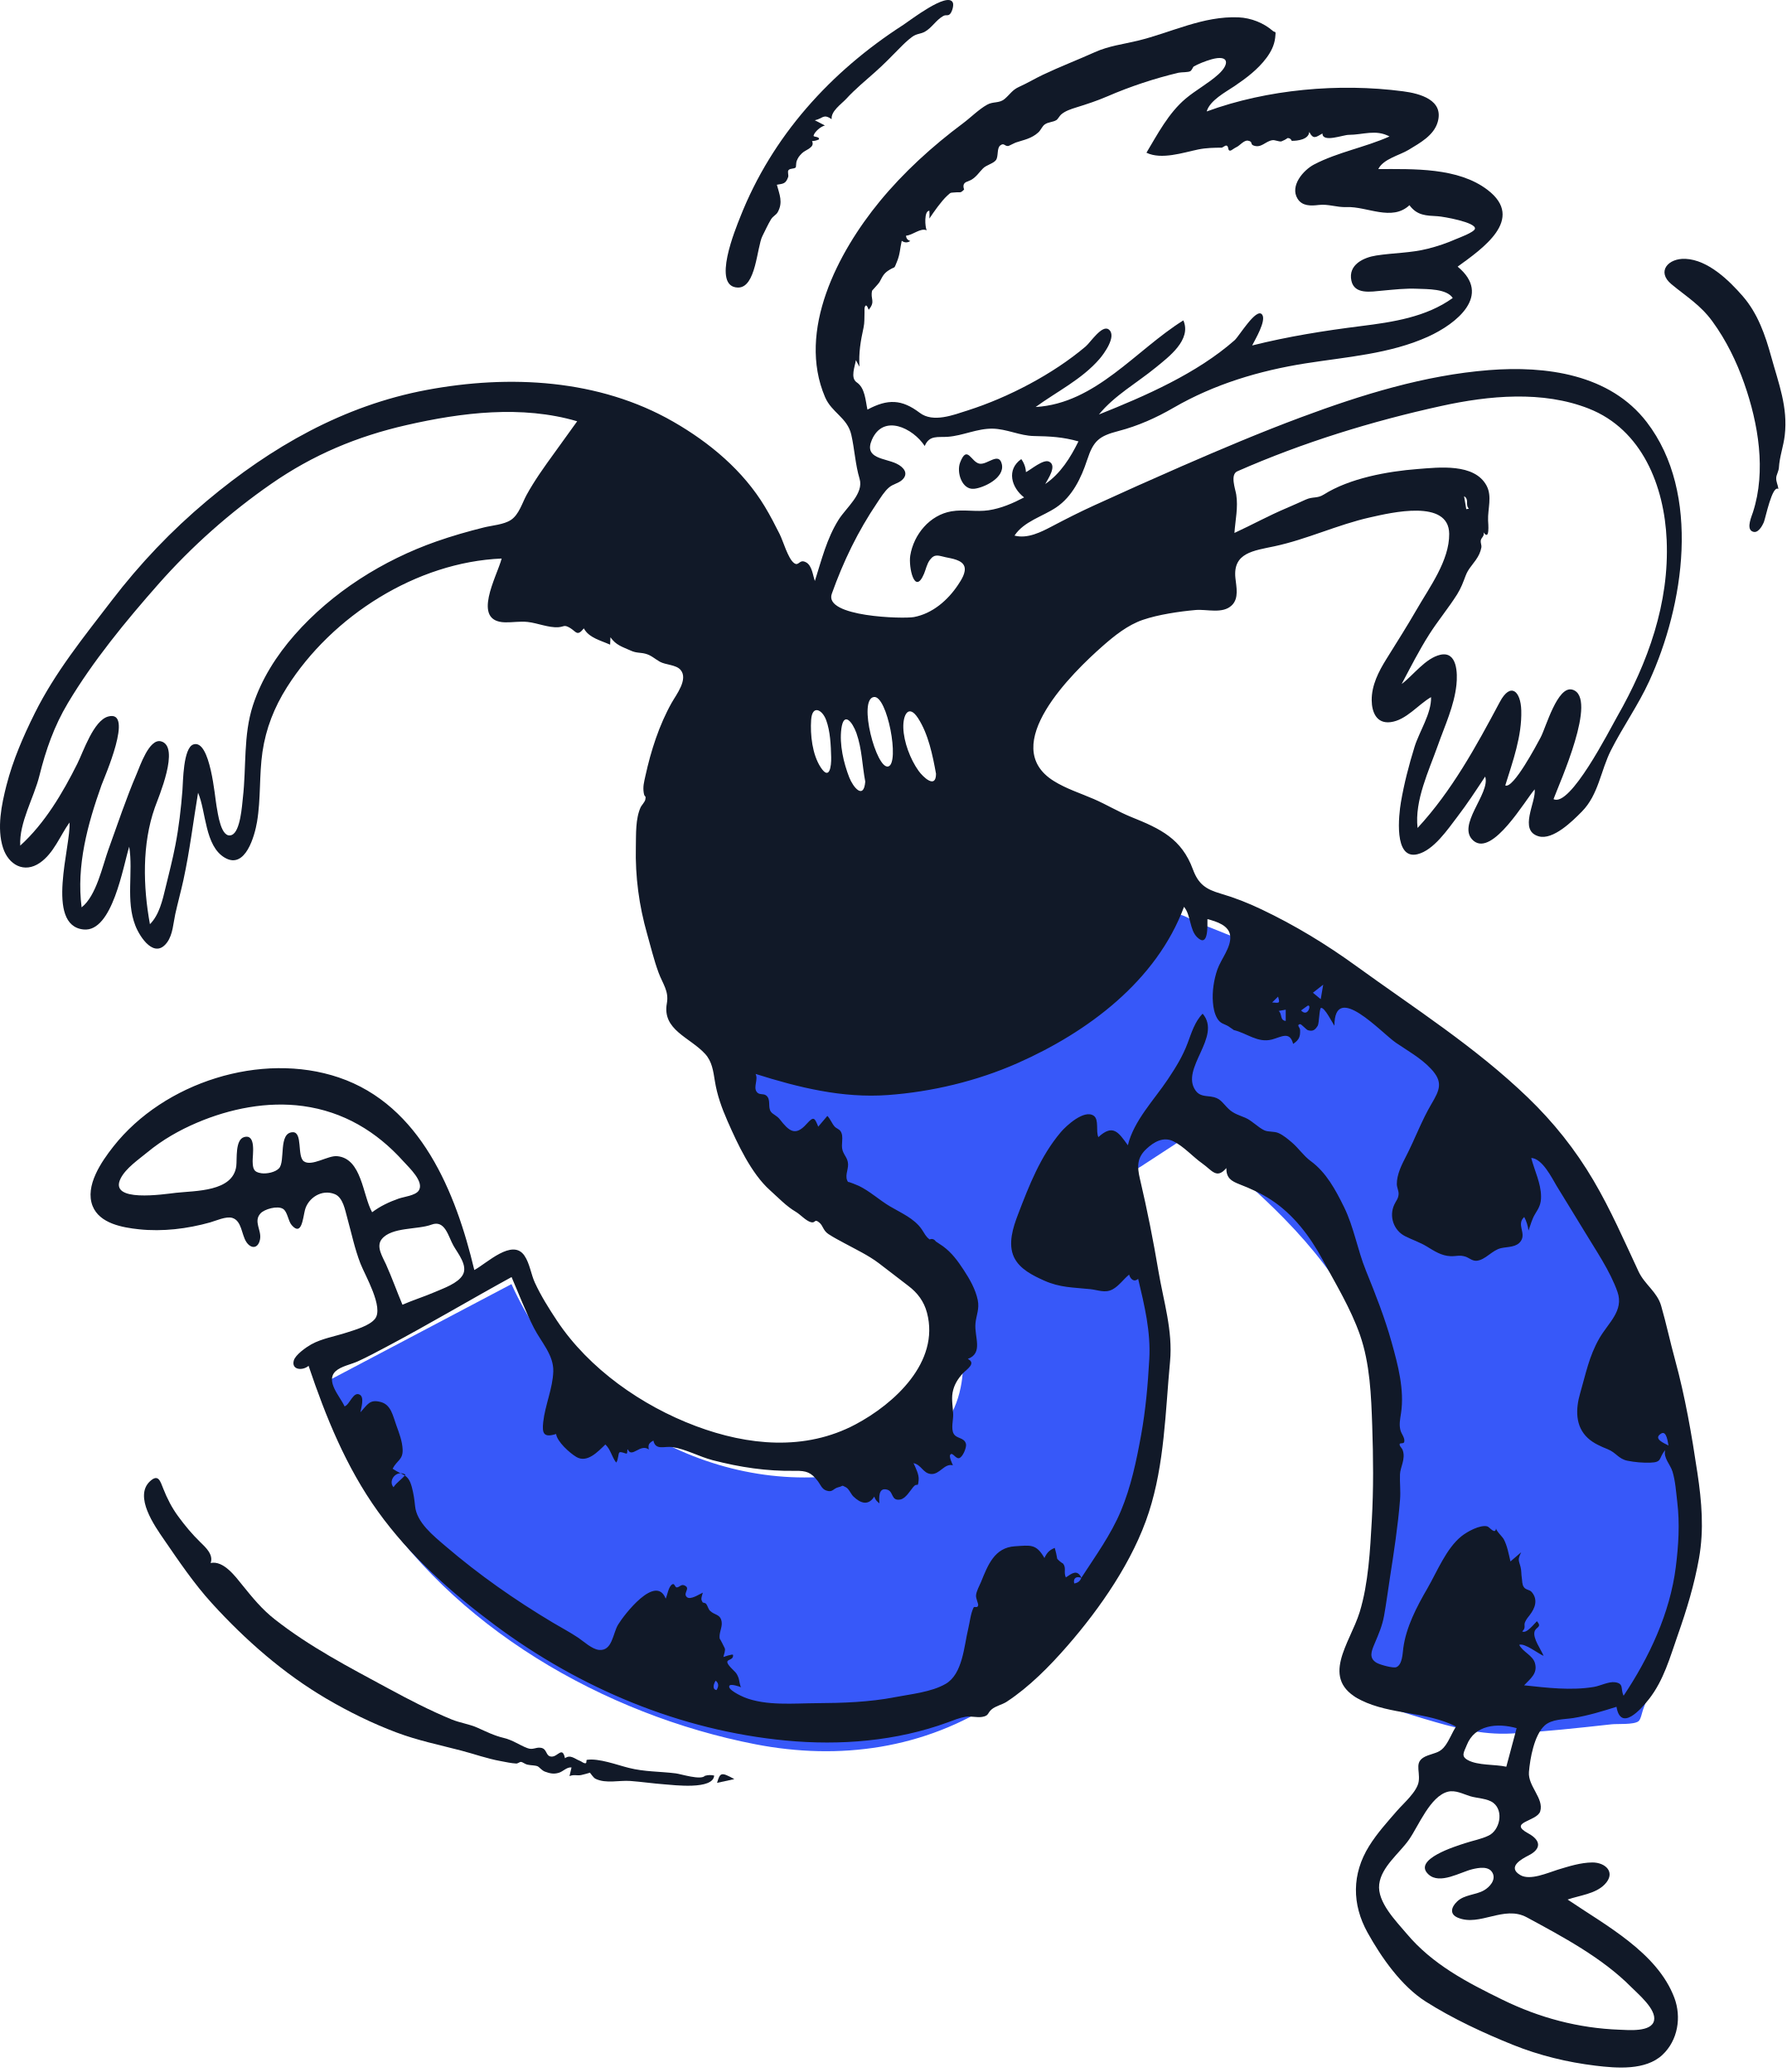
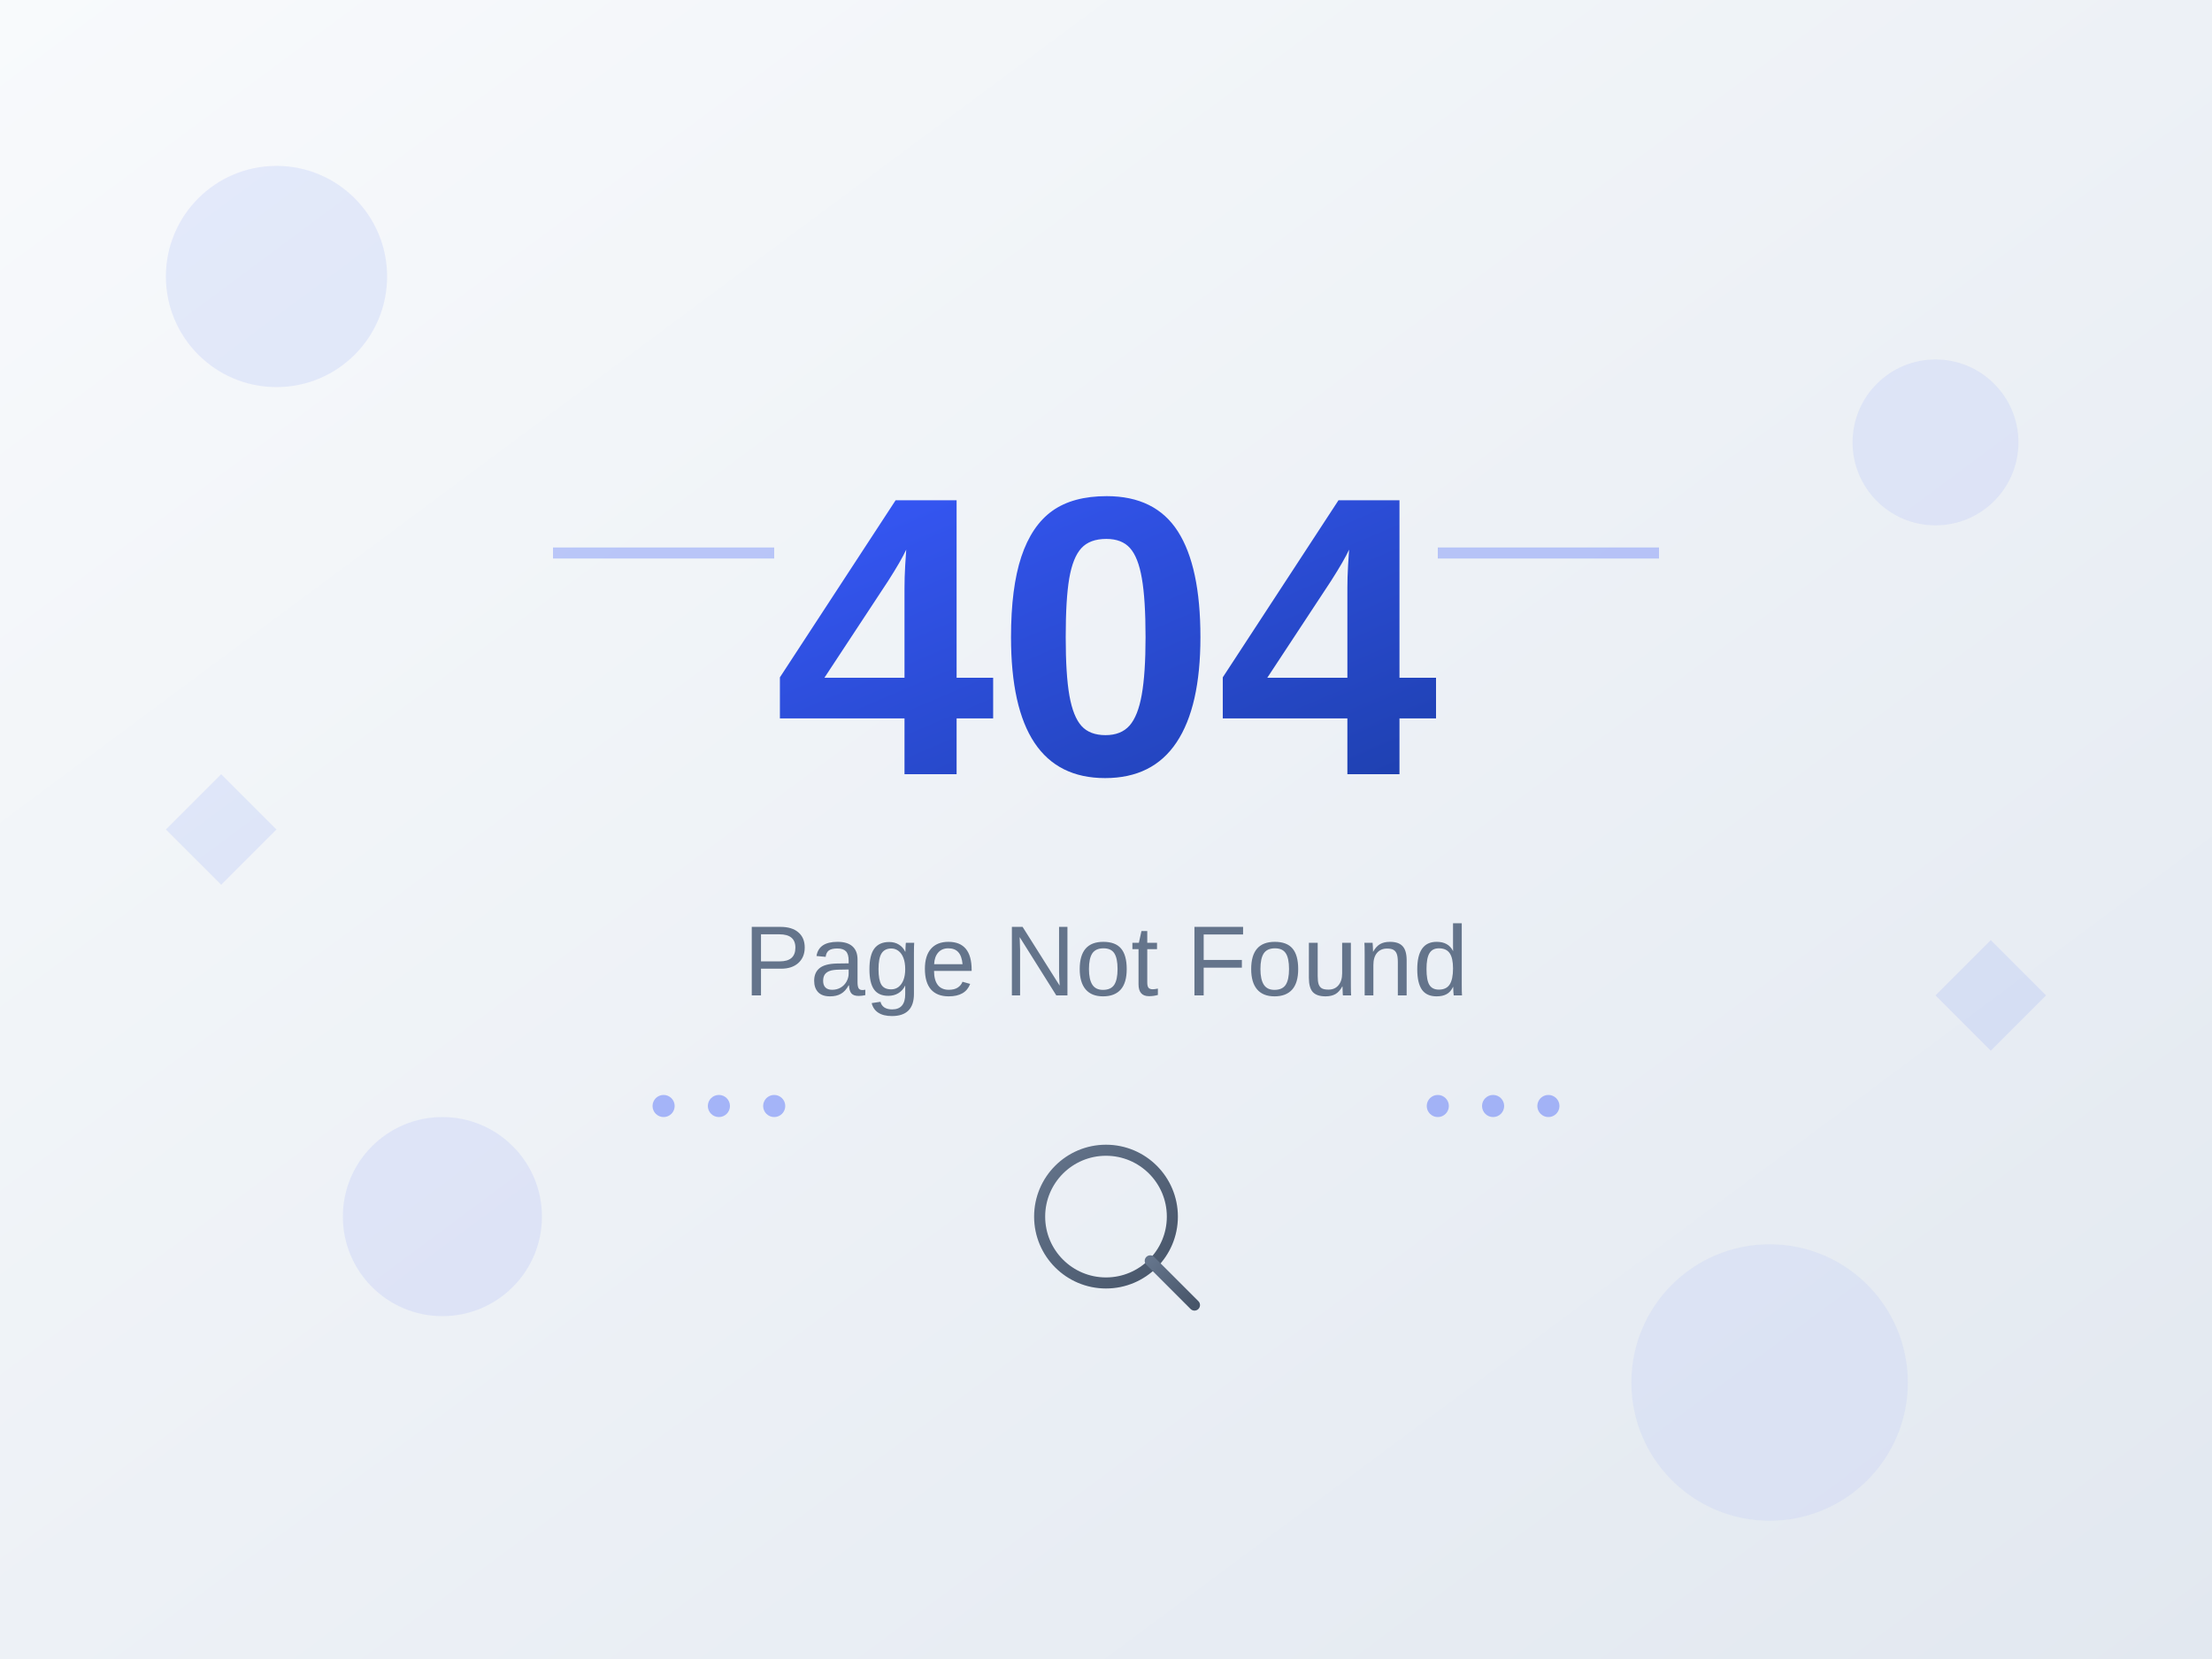
- <svg xmlns="http://www.w3.org/2000/svg" width="357" height="414" viewBox="0 0 357 414" fill="none">
-   <path fillRule="evenodd" clipRule="evenodd" d="M64.439 276.48C77.024 269.844 89.608 263.208 102.193 256.572C114.126 283.14 144.086 300.187 172.882 293.901C179.901 292.369 186.859 288.905 190.228 282.219C192.763 277.191 192.859 271.287 191.711 265.869C190.744 261.304 188.944 256.486 185.999 252.812C182.298 248.195 176.61 244.65 172.006 241.028C164.873 235.414 157.675 229.882 150.458 224.377C149.512 223.656 146.877 222.359 146.347 221.25C145.903 220.321 146.347 218.065 146.347 217.047V212.259C156.818 216.074 168.497 218.173 179.626 217.601C198.154 216.648 213.03 203.252 226.244 191.354C228.6 189.233 230.916 187.066 233.177 184.843C233.61 184.417 234.706 182.842 235.311 182.724C236.119 182.564 238.245 183.901 238.988 184.2C241.56 185.232 244.132 186.265 246.704 187.298C252.966 189.811 259.261 191.865 264.915 195.557C288.909 211.227 314.435 230.386 325.342 257.837C331.541 273.44 335.238 290.101 337.495 306.716C337.802 308.982 338.591 311.803 338.198 314.067C337.477 318.217 335.118 322.614 333.694 326.564C331.885 331.583 330.076 336.602 328.267 341.622C328.067 342.175 327.82 343.574 327.357 343.922C326.391 344.647 323.166 344.4 322.006 344.527C315.345 345.258 308.666 346 301.973 346.367C295.957 346.697 290.346 345.16 284.609 343.448C281.415 342.495 278.245 341.464 275.092 340.388C274.383 340.146 270.914 339.494 270.51 338.782C270.332 338.469 270.929 337.002 271.011 336.659C271.534 334.472 272.016 332.276 272.472 330.075C275.691 314.535 278.061 298.247 276.703 282.357C275.287 265.802 266.085 252.723 254.492 241.399C250.226 237.233 245.689 233.337 240.939 229.737C240.107 229.106 238.587 227.461 237.535 227.251C236.689 227.081 236.054 227.786 235.211 228.337C232.769 229.93 230.327 231.523 227.885 233.115C227.229 233.543 224.669 234.672 224.432 235.426C224.232 236.061 225.275 238.162 225.45 238.773C226.191 241.36 226.852 243.97 227.449 246.594C231.365 263.781 233.194 282.594 228.383 299.784C223.841 316.018 213.348 330.627 199.272 339.87C184.71 349.433 167.775 351.799 150.873 348.507C120.813 342.649 89.994 325.037 73.623 298.494C69.431 291.698 66.264 284.267 64.439 276.48Z" fill="#3758F9" />
-   <path fillRule="evenodd" clipRule="evenodd" d="M334.816 313.107C333.649 322.349 329.512 331.131 324.391 338.817C323.716 337.481 324.532 336.377 322.663 336.123C321.408 335.952 319.748 336.838 318.51 337.049C313.918 337.829 309.097 337.229 304.51 336.738C305.698 335.45 307.27 334.407 306.678 332.312C306.23 330.73 304.288 330.115 303.53 328.653C304.564 328.205 307.406 330.464 308.401 330.846C307.908 329.605 306.229 327.383 306.59 326.02C306.854 325.018 308.155 325.211 307.072 323.926C306.578 324.367 304.995 326.497 304.132 325.968C304.967 325.216 304.357 324.805 304.724 324.048C305.008 323.464 305.26 323.18 305.654 322.67C306.672 321.351 307.34 319.665 306.045 318.117C305.612 317.599 304.87 317.709 304.464 317.124C304.072 316.56 304.154 315.898 304.048 315.264C303.928 314.552 303.986 313.752 303.79 313.055C303.383 311.616 303.226 311.639 303.922 310.155C303.208 310.767 302.494 311.379 301.78 311.991C301.425 310.489 301.162 308.898 300.429 307.524C300.181 307.059 298.856 305.833 298.914 305.348C298.743 306.759 297.611 305.096 297.149 304.98C295.694 304.614 293.124 306.048 292.015 306.933C288.95 309.378 287.122 314.037 285.187 317.373C283.061 321.038 280.926 325.106 280.367 329.318C280.227 330.367 280.194 332.572 279.007 333.101C278.368 333.386 275.706 332.621 275.047 332.241C273.437 331.309 274.001 329.914 274.625 328.437C275.434 326.526 276.161 324.887 276.534 322.814C276.979 320.335 277.3 317.827 277.686 315.336C278.496 310.114 279.309 304.868 279.725 299.597C279.859 297.912 279.646 296.233 279.71 294.586C279.766 293.148 280.87 291.487 280.258 289.773C280.048 289.186 279.611 289.049 279.64 288.551C279.659 288.242 280.447 288.532 280.553 288.126C280.757 287.334 280.001 286.525 279.808 285.792C279.501 284.633 279.736 283.563 279.913 282.402C280.631 277.684 279.302 272.718 278.034 268.18C276.664 263.276 274.803 258.559 272.894 253.847C271.213 249.699 270.506 245.197 268.527 241.169C266.817 237.69 264.949 234.236 261.867 231.984C260.455 230.952 259.435 229.392 258.091 228.252C257.29 227.573 256.431 226.843 255.468 226.407C254.537 225.986 253.424 226.231 252.576 225.833C251.397 225.28 250.09 223.891 248.83 223.348C247.742 222.879 246.494 222.559 245.477 221.576C244.097 220.244 243.84 219.356 241.902 219.1C240.781 218.953 239.669 219.018 238.874 217.905C235.727 213.499 244.215 207.138 240.285 202.542C238.721 204.118 238.053 206.359 237.297 208.386C236.308 211.04 234.915 213.277 233.349 215.629C230.608 219.747 226.52 223.923 225.342 228.835C223.423 226.153 222.342 224.556 219.445 227.207C218.9 226.006 219.618 223.719 218.535 222.947C216.63 221.59 212.996 224.969 211.957 226.195C207.889 230.997 205.616 236.842 203.383 242.682C202.397 245.261 201.337 248.527 202.594 251.196C203.706 253.557 206.352 254.852 208.606 255.865C211.797 257.298 214.438 257.223 217.829 257.582C219.385 257.745 220.788 258.424 222.271 257.634C223.556 256.95 224.472 255.584 225.588 254.677C225.85 255.53 226.531 256.279 227.397 255.524C228.665 260.845 229.928 266.052 229.622 271.566C229.341 276.625 228.899 281.705 227.995 286.694C227.063 291.839 225.973 297.068 223.944 301.906C221.936 306.694 218.858 310.911 216.054 315.245C215.201 313.506 214.184 314.364 212.95 315.181C212.46 314.14 213.089 313.346 212.408 312.423C211.97 312.166 211.578 311.848 211.232 311.468C211.113 310.728 210.945 309.998 210.731 309.28C209.636 309.726 209.171 310.255 208.671 311.302C207.022 308.402 205.854 308.77 202.785 308.957C198.673 309.206 197.359 312.76 195.999 316.098C195.675 316.893 195.076 317.894 195.005 318.775C194.954 319.397 195.507 320.439 195.432 320.76C195.277 321.421 194.679 320.87 194.517 321.196C193.924 322.394 193.772 324.091 193.456 325.39C192.613 328.863 192.357 334.477 188.932 336.453C186.066 338.107 181.952 338.498 178.737 339.121C173.68 340.101 168.326 340.278 163.187 340.306C158.594 340.331 153.103 340.883 148.743 339.154C148.104 338.901 145.081 337.481 145.785 336.758C146.091 336.444 147.747 336.963 148.086 337.144C147.856 337.022 147.685 335.613 147.569 335.295C147.138 334.108 146.806 334.067 145.987 333.169C144.169 331.177 146.623 332.096 146.458 330.667C146.426 330.392 144.481 331.104 144.535 331.085C144.598 330.651 144.999 329.751 144.793 329.315C144.943 329.634 143.671 326.955 143.822 327.565C143.528 326.381 144.354 325.213 144.184 324.069C143.941 322.446 142.753 322.77 141.823 321.81C141.504 321.48 141.377 320.811 141.063 320.434C140.927 320.269 140.429 320.241 140.378 320.152C140.038 319.562 140.06 319.464 140.417 318.222C139.727 318.524 137.912 319.772 137.209 319.092C136.364 318.272 138.138 317.311 136.67 316.747C136.079 316.519 135.74 317.155 135.212 317.176C134.858 317.189 134.789 316.316 134.347 316.546C133.557 316.956 133.353 318.677 133.004 319.423C131.033 314.398 124.676 322.657 123.503 324.596C122.415 326.391 122.354 329.937 119.67 329.662C118.261 329.517 116.643 327.978 115.519 327.224C113.871 326.119 112.109 325.2 110.405 324.181C102.843 319.656 95.713 314.667 89.018 308.934C86.554 306.824 83.257 304.206 82.93 300.938C82.798 299.629 82.639 298.434 82.276 297.109C81.545 294.443 80.578 294.913 78.444 293.461C79.299 291.775 80.519 291.688 80.445 289.648C80.384 287.991 79.749 286.337 79.192 284.808C78.48 282.858 78.136 280.665 76.05 280.124C73.828 279.547 73.473 280.626 72.003 282.184C72.154 281.345 72.833 279.216 71.891 278.675C70.579 277.921 69.871 280.703 68.841 281.004C67.954 279.026 64.953 275.947 67.053 273.982C68.113 272.991 70.172 272.61 71.486 272.01C73.439 271.118 75.335 270.096 77.231 269.091C85.66 264.626 93.847 259.752 102.208 255.165C103.682 258.575 104.998 262.064 106.697 265.374C108.114 268.134 110.647 270.748 110.545 274.015C110.44 277.416 108.898 280.762 108.53 284.165C108.286 286.417 108.623 287.306 111.105 286.523C111.32 288.075 113.824 290.324 115.16 291.114C117.31 292.384 119.451 290.057 120.951 288.614C122.011 289.62 122.235 291.107 123.109 292.229C123.549 291.757 123.483 290.418 123.763 290.2C124.031 289.99 124.969 290.45 125.162 290.445C125.455 290.436 125.207 289.606 125.444 289.595C126.201 291.459 127.949 288.342 129.629 289.62C129.427 288.641 129.703 288.305 130.543 287.838C130.978 289.863 132.76 288.91 134.298 289.134C137.03 289.53 139.698 291.06 142.383 291.754C147.917 293.183 153.141 293.974 158.839 293.882C161.119 293.845 162.078 294.191 163.422 295.97C163.934 296.646 164.181 297.494 165.069 297.813C166.369 298.282 166.443 297.409 167.497 297.162C168.57 296.91 168.006 296.64 169.017 297.171C169.637 297.497 170.005 298.533 170.512 299.017C171.949 300.388 173.475 300.908 174.676 299.029C174.904 299.715 175.163 299.927 175.703 300.381C175.626 299.297 175.464 297.128 177.255 297.641C178.593 298.023 177.971 299.946 179.871 299.613C180.936 299.426 181.821 297.888 182.459 297.114C183.332 296.053 183.37 297.509 183.541 295.697C183.643 294.622 182.94 293.286 182.514 292.349C184.109 292.677 184.394 294.364 185.98 294.512C187.756 294.679 188.664 292.321 190.386 292.774C190.219 292.378 189.576 291.056 189.859 290.665C190.294 290.063 190.917 291.491 191.596 291.356C192.335 291.208 193.156 289.201 193.001 288.524C192.692 287.177 191.124 287.517 190.527 286.448C189.982 285.471 190.464 283.681 190.438 282.623C190.403 281.181 190.068 279.718 190.318 278.278C190.582 276.764 191.346 275.511 192.39 274.393C193.115 273.616 195.134 272.413 193.365 271.52C196.5 270.363 194.649 267.129 194.893 264.44C195.045 262.768 195.719 261.551 195.346 259.754C194.901 257.604 193.753 255.603 192.565 253.786C191.382 251.975 190.164 250.294 188.405 249.013C187.928 248.691 187.45 248.369 186.972 248.048C186.643 247.587 186.229 247.453 185.73 247.647C184.921 247.032 184.773 246.532 184.176 245.653C182.673 243.44 180.01 242.348 177.8 241.034C175.678 239.772 173.832 238.036 171.608 236.952C171.619 236.957 169.272 235.946 169.469 236.209C168.66 235.129 169.484 233.792 169.442 232.627C169.399 231.431 168.681 230.904 168.346 229.873C167.947 228.647 168.664 227.123 167.942 226.026C167.66 225.598 167.108 225.479 166.765 225.102C166.181 224.461 165.921 223.597 165.302 222.966C164.695 223.682 164.088 224.398 163.481 225.114C162.764 223.372 162.622 222.92 161.152 224.574C158.909 227.099 157.638 226.01 155.81 223.663C155.206 222.888 154.503 222.735 154.051 222.166C153.331 221.26 154.105 219.672 153.077 218.882C152.478 218.42 151.641 218.887 151.137 218.093C150.516 217.118 151.529 215.67 150.957 214.577C159.547 217.292 168.312 219.458 177.389 218.798C186.207 218.157 195.212 215.997 203.304 212.42C217.345 206.212 231.039 196.002 236.558 181.194C237.94 182.815 237.652 185.772 239.178 187.259C241.445 189.47 241.241 185.051 241.241 183.644C243.058 184.13 245.652 184.9 245.8 187.112C245.949 189.347 243.937 191.676 243.229 193.709C242.518 195.752 242.163 198.115 242.336 200.273C242.422 201.352 242.622 202.469 243.162 203.423C243.822 204.588 244.555 204.53 245.44 205.062C245.295 204.975 246.548 205.821 246.51 205.812C249.148 206.445 251.265 208.424 254.099 207.707C255.925 207.246 257.689 205.912 258.362 208.58C259.631 207.727 259.788 207.068 259.753 205.812C259.738 205.267 258.964 204.803 259.739 204.631C259.997 204.574 260.958 205.74 261.335 205.848C262.375 206.145 262.775 205.728 263.277 204.946C263.566 204.495 263.585 201.452 263.932 201.388C264.667 201.252 266.201 204.385 266.61 204.946C266.61 195.962 275.993 206.375 278.912 208.359C281.288 209.974 283.869 211.405 285.861 213.512C288.398 216.197 287.664 217.756 285.951 220.658C284.055 223.87 282.684 227.612 280.959 230.961C280.093 232.641 279.056 234.659 279.08 236.612C279.089 237.271 279.469 237.951 279.433 238.59C279.381 239.515 278.933 239.908 278.56 240.718C277.488 243.049 278.449 245.835 280.715 246.989C282.167 247.729 283.661 248.197 285.064 249.052C286.546 249.956 288.012 250.931 289.817 250.993C290.984 251.033 291.629 250.72 292.755 251.07C293.519 251.307 294.157 251.994 295.042 251.907C296.812 251.733 298.111 249.782 299.929 249.38C301.275 249.083 303.022 249.256 303.88 247.937C304.944 246.301 302.918 244.67 304.534 243.164C304.98 243.995 305.275 244.942 305.381 245.878C305.859 244.621 306.051 243.611 306.755 242.484C307.49 241.307 307.908 240.541 307.895 239.055C307.872 236.389 306.581 233.905 305.935 231.368C308.196 231.493 310.058 235.383 311.044 237.015C312.863 240.025 314.744 242.995 316.553 246.011C318.823 249.796 321.708 253.958 323.168 258.139C324.485 261.911 321.297 264.338 319.542 267.405C317.465 271.034 316.836 274.508 315.702 278.4C314.795 281.512 314.691 284.97 317.236 287.332C318.372 288.386 319.816 288.999 321.23 289.571C322.917 290.255 323.362 291.507 325.173 291.868C326.616 292.155 328.216 292.297 329.694 292.251C332.223 292.172 331.304 291.339 332.706 289.744C332.268 291.242 333.75 292.663 334.161 294.036C334.737 295.958 334.869 298.08 335.106 300.067C335.627 304.424 335.364 308.768 334.816 313.107ZM300.955 353.005C298.682 352.491 295.296 352.8 293.253 351.671C291.836 350.889 292.478 350.135 293.065 348.657C294.657 344.65 299.092 344.205 303.017 345.296C302.33 347.866 301.643 350.435 300.955 353.005ZM305.046 383.095C312.254 386.995 320.116 391.175 325.915 397.033C327.278 398.409 330.962 401.468 330.471 403.72C329.957 406.072 325.327 405.617 323.616 405.554C315.331 405.251 307.572 403.177 300.15 399.541C293.052 396.064 286.211 392.506 281.047 386.368C278.954 383.882 275.124 380.046 275.558 376.496C275.99 372.973 279.612 370.303 281.533 367.538C283.417 364.828 285.754 358.899 289.27 358.001C290.803 357.61 292.344 358.474 293.773 358.908C295.138 359.322 297.204 359.32 298.372 360.233C300.486 361.886 299.64 365.699 297.419 366.765C295.941 367.475 294.221 367.781 292.67 368.295C290.927 368.873 282.128 371.522 285.405 374.521C287.686 376.608 291.747 374.059 294.191 373.478C295.446 373.18 297.463 372.794 298.209 374.224C298.935 375.617 297.618 377.065 296.473 377.712C294.772 378.674 292.595 378.525 291.119 379.939C289.914 381.094 289.602 382.465 291.255 383.162C295.65 385.015 300.46 380.613 305.046 383.095ZM214.621 316.383C214.367 315.398 215.016 314.84 216.04 315.271C215.815 315.913 215.342 316.283 214.621 316.383ZM143.155 337.683C142.227 337.558 142.602 336.39 142.983 335.81C143.598 336.289 143.655 336.913 143.155 337.683ZM78.624 297.159C77.445 295.847 79.225 293.574 80.995 294.637C80.419 295.503 79.258 296.152 78.624 297.159ZM74.35 242.217C72.442 238.825 72.308 231.458 67.351 231.009C65.529 230.845 62.286 233.126 60.722 232.048C59.304 231.071 60.54 226.151 58.475 226.225C55.565 226.329 57.059 232.024 55.746 233.435C54.994 234.242 53.298 234.566 52.249 234.426C50.655 234.214 50.518 233.494 50.477 232C50.447 230.895 51.249 226.469 48.76 227.204C46.948 227.739 47.386 231.626 47.206 233.005C46.54 238.138 39.063 237.898 35.145 238.333C32.768 238.597 21.626 240.371 24.102 235.464C25.148 233.388 27.716 231.662 29.463 230.218C32.437 227.758 35.835 225.819 39.38 224.313C45.973 221.512 53.402 220.021 60.552 220.998C68.601 222.098 75.23 226.064 80.603 232.048C81.714 233.285 84.849 236.144 83.648 237.906C82.981 238.886 80.671 239.129 79.636 239.493C77.763 240.154 75.938 241.009 74.35 242.217ZM86.198 244.695C88.934 243.661 89.555 247.068 90.608 248.91C91.51 250.487 93.509 252.881 92.46 254.733C91.506 256.418 88.589 257.422 86.947 258.132C84.798 259.063 82.552 259.755 80.407 260.693C79.284 258.02 78.31 255.28 77.124 252.635C76.456 251.143 75.084 249.091 76.261 247.6C78.209 245.133 83.483 245.722 86.198 244.695ZM162.063 143.823C162.275 140.76 164.283 141.763 165.058 143.87C165.9 146.159 165.996 148.879 166.063 151.292C166.114 153.133 165.735 156.01 163.976 153.328C162.286 150.752 161.857 146.809 162.063 143.823ZM172.875 156.169C172.571 159.877 170.454 157.313 169.679 155.336C168.549 152.451 167.685 148.722 168.098 145.614C168.575 142.027 170.327 144.279 171.109 146.473C172.214 149.576 172.262 152.957 172.875 156.169ZM177.47 153.145C175.087 153.79 171.37 139.748 174.59 139.269C177.266 138.87 179.82 152.509 177.47 153.145ZM187.014 154.608C186.992 157.724 184.42 155.268 183.52 154.01C181.871 151.706 180.572 148.267 180.478 145.439C180.391 142.783 181.555 140.626 183.417 143.486C185.486 146.663 186.345 150.942 187.014 154.608ZM166.19 118.636C168.511 112.129 171.408 106.146 175.279 100.418C175.974 99.39 176.671 98.219 177.616 97.401C178.382 96.738 179.486 96.572 180.206 95.926C181.657 94.628 180.548 93.325 179.136 92.645C176.765 91.501 172.545 91.667 174.201 87.867C176.489 82.615 182.419 85.542 184.753 89.112C185.698 86.883 187.358 87.426 189.382 87.274C192.408 87.046 195.253 85.597 198.309 85.648C201.142 85.695 203.751 87.072 206.591 87.123C209.753 87.179 212.394 87.31 215.471 88.195C213.868 91.438 211.879 94.645 208.829 96.712C209.377 95.698 211.279 92.978 209.573 92.226C208.42 91.718 205.957 93.846 204.976 94.338C204.937 93.411 204.597 92.475 204.042 91.732C201.046 93.826 202.055 97.419 204.611 99.388C202.376 100.552 200.039 101.574 197.53 101.953C195.054 102.326 192.565 101.744 190.103 102.162C185.781 102.896 182.553 106.765 181.865 111.011C181.491 113.315 182.75 119.112 184.625 114.618C184.999 113.72 185.192 112.661 185.785 111.873C186.764 110.572 187.515 111.03 188.95 111.342C190.14 111.6 192.224 111.86 192.675 113.176C193.08 114.357 192.024 115.943 191.426 116.842C189.377 119.926 186.313 122.592 182.611 123.291C180.516 123.686 164.538 123.271 166.19 118.636ZM171.176 76.402C169.832 75.502 170.841 73.157 171.001 71.957C171.239 72.396 171.477 72.835 171.715 73.274C171.548 70.463 171.932 68.193 172.532 65.465C172.76 64.429 172.677 63.548 172.724 62.51C172.751 61.917 172.64 61.495 172.886 61.138C173.201 60.68 173.577 62.014 173.56 61.896C174.993 60.169 173.83 59.804 174.249 58.066C174.254 58.044 175.567 56.641 175.713 56.377C176.405 55.115 176.544 54.628 177.74 53.895C178.953 53.153 178.544 53.887 179.203 52.299C179.837 50.769 179.796 49.712 180.164 48.11C180.73 48.523 181.302 48.535 181.88 48.147C181.344 47.999 181.058 47.648 181.022 47.093C182.5 46.942 183.809 45.51 185.153 46.004C184.814 45.423 184.581 42.099 185.685 42.106C185.722 42.627 185.722 43.147 185.686 43.668C186.619 42.262 188.082 40.182 189.232 39.119C190.1 38.317 189.855 38.551 190.917 38.438C191.83 38.341 191.843 38.684 192.626 37.865C192.318 37.02 192.549 36.484 193.32 36.259C193.558 36.155 193.796 36.052 194.033 35.948C195.127 35.284 195.531 34.533 196.392 33.654C197.061 32.969 198.478 32.677 198.981 31.994C199.523 31.259 199.122 29.62 199.843 29.062C200.632 28.45 200.684 29.248 201.453 29.175C201.563 29.165 202.676 28.572 202.903 28.496C204.546 27.941 206.067 27.718 207.456 26.453C207.923 26.029 208.252 25.216 208.702 24.888C209.447 24.344 210.339 24.451 211.099 23.972C211.341 23.82 211.706 23.143 211.992 22.894C212.832 22.158 213.985 21.793 215.026 21.469C217.183 20.799 219.213 20.134 221.299 19.232C225.778 17.294 230.718 15.652 235.47 14.533C236.018 14.404 237.424 14.479 237.831 14.214C238.132 14.018 238.393 13.352 238.467 13.309C239.356 12.793 240.787 12.213 242.006 11.866C245.584 10.847 245.709 12.793 243.428 14.855C241.404 16.685 238.96 17.962 236.881 19.712C233.492 22.564 231.29 26.772 229.054 30.513C232.057 31.968 236.361 30.494 239.41 29.862C240.96 29.542 242.605 29.508 244.132 29.508L244.623 29.228C245.014 28.964 245.267 29.072 245.384 29.552C245.441 30.168 245.741 30.266 246.286 29.847C246.575 29.648 246.876 29.472 247.19 29.317C247.749 28.999 248.607 27.978 249.324 28.104C250.381 28.29 249.747 28.806 250.429 29.068C251.998 29.669 252.76 28.239 254.223 28.01C254.726 27.931 255.44 28.32 255.993 28.261C256.448 28.094 256.871 27.868 257.26 27.582C257.65 27.573 257.924 27.761 258.081 28.143C259.274 28.151 261.476 27.867 261.581 26.359C262.421 27.947 262.905 27.406 264.218 26.668C264.218 28.569 268.331 26.949 269.458 26.945C272.358 26.936 274.863 25.791 277.614 27.267C272.751 29.44 267.244 30.404 262.535 32.871C260.406 33.986 257.665 37.141 259.245 39.703C260.183 41.224 261.925 41.138 263.465 40.956C265.421 40.725 267.047 41.458 269.048 41.377C273.108 41.212 278.098 44.295 281.602 41.001C283.133 43.084 284.941 43.076 287.239 43.204C288.305 43.263 294.959 44.42 294.685 45.708C294.532 46.432 291.351 47.571 290.872 47.784C289.068 48.583 287.201 49.21 285.289 49.693C281.841 50.566 278.448 50.512 274.97 51.051C272.44 51.444 269.31 52.884 270.002 56.089C270.611 58.91 273.958 58.274 276.128 58.077C278.499 57.862 280.782 57.59 283.168 57.695C285.083 57.779 289.043 57.66 290.249 59.543C284.935 63.367 278.27 64.359 271.935 65.153C264.609 66.071 257.341 67.231 250.173 69.026C250.713 67.945 253.09 64.012 252.152 62.838C251.003 61.399 247.556 67.2 246.67 67.981C239.129 74.624 228.804 79.132 219.563 82.816C222.606 79.055 227.191 76.487 230.908 73.438C233.467 71.34 238.121 67.913 236.428 64.016C226.917 69.944 218.916 80.622 206.917 81.322C211.204 78.201 216.143 75.802 219.669 71.73C220.494 70.778 223.214 67.14 221.527 65.833C220.199 64.804 217.851 68.429 216.925 69.214C210.412 74.737 201.466 79.412 193.354 82.001C190.439 82.931 186.433 84.512 183.756 82.481C180.164 79.757 177.365 79.669 173.313 81.843C172.91 80.071 172.857 77.529 171.176 76.402ZM256.883 201.739V203.988C255.665 203.868 256.211 202.584 255.478 201.993C255.947 201.909 256.415 201.823 256.883 201.739ZM255.35 199.134C255.721 200.445 255.721 200.445 254.166 200.297C254.707 199.765 254.996 199.481 255.35 199.134ZM261.226 200.97C262.115 200.482 261.357 203.407 259.945 201.893C260.372 201.585 260.799 201.278 261.226 200.97ZM264.37 196.745C264.204 197.711 264.039 198.676 263.873 199.641C263.354 199.212 262.835 198.783 262.316 198.354C263.001 197.818 263.685 197.282 264.37 196.745ZM331.896 286.429C333.012 285.756 333.238 288.332 333.357 288.821C332.624 288.417 330.142 287.488 331.896 286.429ZM110.679 90.615C108.746 93.28 106.817 95.967 105.227 98.855C104.344 100.46 103.699 102.805 102.095 103.878C100.666 104.833 98.313 104.979 96.71 105.379C93.494 106.179 90.304 107.092 87.176 108.19C76.501 111.94 66.366 118.32 58.863 126.857C55.248 130.97 52.23 135.707 50.531 140.939C48.584 146.936 49.241 153.224 48.527 159.397C48.356 160.88 48.044 166.168 46.292 166.837C44.135 167.66 43.525 162.448 43.265 161.084C42.938 159.372 42.033 147.657 38.652 148.74C36.591 149.4 36.578 156.233 36.452 157.862C36.165 161.562 35.742 165.234 35.038 168.882C34.489 171.724 33.759 174.543 33.077 177.357C32.477 179.83 31.827 182.798 29.955 184.661C28.579 177.127 28.355 168.663 30.934 161.36C31.639 159.361 36.072 149.112 32.152 148.12C29.811 147.527 27.954 153.111 27.32 154.586C25.197 159.525 23.512 164.646 21.679 169.696C20.476 173.012 19.256 178.992 16.306 181.297C15.232 172.972 17.506 164.673 20.272 156.899C20.767 155.511 26.911 141.672 21.59 143.172C18.685 143.991 16.652 150.184 15.458 152.576C12.532 158.437 8.936 164.53 4.042 168.961C3.811 164.322 6.781 159.411 7.884 154.955C9.154 149.833 10.829 145.069 13.541 140.516C18.564 132.086 25.123 124.112 31.601 116.763C38.288 109.176 45.912 102.42 54.222 96.654C62.563 90.865 71.335 87.193 81.206 84.937C92.258 82.412 104.251 80.92 115.318 84.174C113.772 86.321 112.232 88.473 110.679 90.615ZM293.486 101.634C293.308 101.669 293.13 101.705 292.952 101.74C292.806 100.876 292.66 100.011 292.514 99.146C293.618 99.793 292.681 100.9 293.486 101.634ZM247.222 94.164C260.291 88.411 274.065 84.164 288.003 81.107C297.476 79.028 308.217 78.005 317.449 81.649C328.107 85.855 332.525 97.136 332.993 107.92C333.539 120.49 329.263 132.41 323.1 143.185C321.62 145.773 313.711 161.41 310.387 159.669C311.509 156.605 319.37 139.328 314.163 137.799C311.168 136.92 308.846 145.422 307.815 147.335C307.116 148.632 302.34 157.712 300.747 156.935C302.251 152.094 304.087 147.1 303.943 141.95C303.834 138.061 301.802 136.231 299.656 140.259C294.971 149.055 290.043 158.077 283.225 165.431C282.582 159.978 285.504 153.957 287.281 148.925C288.676 144.975 290.542 141.039 290.987 136.829C291.228 134.549 291.158 130.043 287.751 130.834C284.784 131.522 282.391 134.915 280.044 136.67C281.819 133.325 283.529 129.936 285.564 126.739C287.309 123.998 289.399 121.499 291.13 118.751C291.901 117.528 292.33 116.339 292.819 115.047C293.301 113.772 294.026 113.064 294.847 111.904C295.458 111.041 295.791 110.309 295.977 109.359C296.046 109.005 295.801 108.476 295.838 108.074C295.905 107.37 296.644 107.182 296.398 106.373C297.696 108.172 297.337 104.636 297.313 103.98C297.227 101.674 298.159 99.177 297.006 97.032C294.577 92.511 287.452 93.388 283.241 93.714C277.207 94.18 269.656 95.552 264.488 98.814C263.167 99.648 262.337 99.172 260.904 99.813C259.593 100.399 258.259 101.007 256.914 101.578C253.418 103.06 250.081 104.899 246.633 106.487C246.816 103.907 247.402 101.39 246.994 98.812C246.821 97.707 245.721 94.824 247.222 94.164ZM339.138 294.317C337.994 286.677 336.699 279.119 334.659 271.662C333.684 268.099 332.915 264.464 331.892 260.917C331.08 258.099 328.597 256.67 327.37 254.045C324.484 247.87 321.838 241.754 318.36 235.844C314.725 229.669 310.385 224.228 305.226 219.263C294.76 209.192 282.671 201.497 270.969 193.022C264.961 188.67 258.733 184.88 252.028 181.692C249.327 180.407 246.73 179.381 243.871 178.544C240.908 177.678 239.429 176.666 238.332 173.694C236.081 167.59 231.858 165.592 226.09 163.272C223.482 162.223 221.108 160.77 218.538 159.654C215.864 158.494 213.036 157.605 210.549 156.055C199.235 149.006 214.34 134.332 220.348 129.049C222.689 126.99 225.338 124.878 228.319 123.856C231.408 122.796 235.619 122.173 238.89 121.883C241.109 121.686 244.252 122.72 246.096 120.958C247.583 119.539 247.008 117.266 246.826 115.471C246.314 110.434 250.455 110.041 254.624 109.151C261.139 107.76 267.229 104.835 273.752 103.373C277.916 102.44 289.475 99.646 289.543 106.663C289.594 111.983 285.61 117.334 283.106 121.682C281.147 125.081 279.058 128.367 276.987 131.695C275.438 134.183 274.035 136.913 274.059 139.92C274.078 142.296 275.033 144.642 277.824 144.291C280.961 143.896 283.311 140.794 285.916 139.292C286.023 142.542 283.561 146.176 282.616 149.236C281.502 152.844 280.522 156.595 279.892 160.321C279.491 162.698 278.386 171.854 283.204 170.68C286.452 169.888 289.25 165.706 291.142 163.237C293.135 160.635 294.922 157.897 296.727 155.165C297.853 158.509 290.845 164.977 294.402 167.99C298.197 171.206 304.77 159.82 306.619 157.717C306.94 160.271 303.33 165.93 307.414 167.101C310.304 167.931 314.244 163.997 316.064 162.145C319.391 158.761 319.797 153.984 321.872 149.888C324.248 145.199 327.294 140.925 329.495 136.128C336.432 121.011 339.958 98.614 329.021 84.354C321.637 74.726 308.828 73.06 297.502 73.95C284.613 74.963 272.006 78.882 259.948 83.374C251.851 86.39 243.886 89.768 235.966 93.218C230.123 95.765 224.306 98.377 218.508 101.028C215.703 102.31 212.97 103.697 210.241 105.132C207.99 106.316 205.314 107.693 202.692 107.018C204.578 104.155 208.33 103.207 211.041 101.373C214.249 99.205 216.025 95.499 217.2 91.913C218.464 88.051 219.585 87.129 223.47 86.12C227.353 85.112 230.988 83.487 234.458 81.477C242.595 76.763 251.587 74.068 260.835 72.606C269.018 71.314 277.67 70.731 285.31 67.273C290.998 64.698 298.156 59.001 291.231 53.276C296.132 49.716 304.822 43.77 297.213 37.946C291.316 33.432 282.408 33.782 275.375 33.782C276.387 31.741 279.625 31.04 281.446 29.931C283.691 28.562 286.464 27.081 287.244 24.384C288.52 19.974 283.699 18.688 280.338 18.245C267.558 16.564 253.197 17.828 241.091 22.27C241.723 20.046 244.87 18.407 246.633 17.214C248.981 15.624 251.303 13.885 253.017 11.588C253.921 10.377 254.595 9.067 254.775 7.553C254.968 5.921 254.794 6.611 254.302 6.178C252.488 4.58 249.934 3.575 247.47 3.467C240.369 3.158 234.058 6.495 227.32 8.133C224.341 8.857 221.561 9.155 218.708 10.44C215.269 11.989 211.725 13.343 208.322 14.963C206.741 15.716 205.253 16.616 203.657 17.331C202.209 17.98 201.874 18.794 200.706 19.78C199.635 20.685 198.446 20.238 197.231 20.915C195.551 21.85 193.951 23.483 192.39 24.647C186.312 29.18 180.572 34.386 175.753 40.254C167.434 50.384 159.169 66.079 164.846 79.356C166.171 82.456 169.3 83.453 170.077 86.835C170.758 89.8 170.866 92.743 171.741 95.669C172.628 98.635 169.073 101.415 167.555 103.83C165.18 107.606 164.146 111.879 162.809 116.084C162.392 114.953 162.25 113.045 161.085 112.379C159.672 111.572 159.653 113.255 158.638 112.497C157.444 111.605 156.476 108.124 155.782 106.737C154.857 104.888 153.905 103.049 152.84 101.276C148.491 94.034 141.791 88.438 134.519 84.26C119.669 75.73 101.788 74.816 85.244 77.915C68.629 81.027 54.2 89.29 41.351 100.06C34.235 106.024 27.958 112.632 22.31 120.002C16.761 127.242 11.03 134.293 6.949 142.5C4.657 147.108 2.582 151.884 1.3 156.882C0.305 160.761 -0.662 165.47 0.603 169.403C1.687 172.769 4.818 174.577 7.978 172.39C10.751 170.469 11.988 167.001 13.881 164.344C14.261 168.747 8.899 184.955 16.712 185.718C22.482 186.282 24.598 173.013 25.82 169.171C26.639 174.342 25.092 179.928 27.037 184.922C27.98 187.345 30.925 191.732 33.419 188.251C34.535 186.692 34.617 184.469 35.017 182.655C35.519 180.37 36.149 178.113 36.647 175.826C37.902 170.061 38.602 164.208 39.572 158.392C41.202 162.17 40.895 169.05 44.938 171.39C49.039 173.763 50.882 166.977 51.35 164.231C52.136 159.614 51.761 154.883 52.438 150.248C53.125 145.552 54.798 141.318 57.33 137.314C66.338 123.07 83.231 112.309 100.23 111.599C99.314 115.121 94.081 124.197 100.913 124.346C102.454 124.38 103.866 124.104 105.427 124.272C107.348 124.477 109.633 125.46 111.552 125.322C112.716 125.237 112.672 124.752 113.865 125.448C115.116 126.177 115.281 127.257 116.649 125.556C117.679 127.469 120.082 127.979 121.901 128.813C121.922 128.319 121.944 127.825 121.965 127.33C123.092 128.933 124.314 129.221 126.041 130.005C127.147 130.507 127.927 130.352 128.923 130.611C130.129 130.925 130.732 131.591 131.818 132.207C132.997 132.876 135.062 132.794 135.967 133.842C137.567 135.696 135.093 138.827 134.202 140.412C131.695 144.867 130.042 150.029 128.955 155.002C128.678 156.27 128.413 157.166 128.617 158.424C128.795 159.519 129.122 158.728 128.921 159.806C128.849 160.188 128.139 160.991 128.012 161.265C126.938 163.595 127.097 166.683 127.041 169.195C126.905 175.201 127.668 180.881 129.305 186.656C130.024 189.189 130.658 191.829 131.564 194.301C132.406 196.596 133.681 197.999 133.232 200.481C132.27 205.804 137.844 207.248 140.887 210.583C142.264 212.094 142.511 214.023 142.821 215.969C143.267 218.774 144.192 221.352 145.335 223.953C147.336 228.509 150.079 234.457 153.841 237.821C155.534 239.334 157.087 241.008 159.012 242.137C159.911 242.665 161.036 243.957 162.039 244.206C162.988 244.44 162.649 243.432 163.68 244.266C164.469 244.904 164.427 245.855 165.523 246.579C166.575 247.274 167.708 247.854 168.815 248.454C171.064 249.673 173.494 250.826 175.542 252.366C177.525 253.858 179.5 255.429 181.492 256.935C183.325 258.321 184.613 260.045 185.206 262.291C187.809 272.157 178.682 280.494 170.897 284.62C160.821 289.959 149.401 288.832 139.038 284.946C128.294 280.918 117.686 273.527 111.286 263.888C109.695 261.492 108.082 258.926 106.876 256.312C106.082 254.592 105.855 252.477 104.787 250.898C102.394 247.358 97.252 252.434 94.763 253.763C91.097 238.292 84.06 220.826 67.698 215.289C52.188 210.041 32.755 216.276 22.677 229.05C20.302 232.061 16.903 236.939 18.503 240.971C19.895 244.477 24.476 245.27 27.779 245.621C32.489 246.123 37.445 245.52 41.99 244.243C43.158 243.915 45.157 242.98 46.396 243.341C48.32 243.903 48.247 246.7 49.218 248.157C50.201 249.631 51.627 249.475 51.959 247.584C52.276 245.778 50.613 244.08 52.02 242.476C52.803 241.583 55.446 240.845 56.546 241.54C57.466 242.122 57.548 243.949 58.279 244.789C60.295 247.106 60.515 243.351 60.928 241.767C61.548 239.385 64.258 237.533 66.889 238.598C68.536 239.265 68.947 241.793 69.374 243.32C70.245 246.439 70.845 249.451 72.025 252.49C72.925 254.809 76.74 261.268 74.911 263.53C73.781 264.927 70.927 265.71 69.287 266.249C67.001 267 64.259 267.449 62.161 268.631C61.175 269.187 58.999 270.704 58.694 271.853C58.178 273.8 60.548 273.887 61.651 272.9C65.1 283.128 69.174 293.188 75.51 302.004C81.867 310.851 90.122 318.186 98.821 324.662C115.836 337.327 135.849 345.765 157.046 347.774C167.887 348.802 179.096 347.898 189.358 344.14C190.515 343.716 191.689 343.224 192.913 343.024C194.022 342.844 195.16 343.227 196.233 343.049C197.625 342.818 197.251 342.281 198.136 341.537C198.952 340.851 200.228 340.613 201.132 340.021C205.638 337.067 209.726 332.913 213.248 328.868C219.867 321.27 226.425 311.797 229.543 302.139C232.676 292.436 232.824 282.127 233.767 272.066C234.35 265.844 232.475 260.062 231.452 253.981C230.405 247.753 229.181 241.628 227.74 235.488C227.17 233.06 227.166 231.303 229.072 229.535C230.557 228.159 232.412 227.076 234.387 228.014C236.454 228.996 238.328 231.14 240.216 232.472C242.162 233.845 243.074 235.676 245.012 233.39C245.012 235.375 245.97 235.972 247.642 236.624C249.886 237.5 251.981 238.437 254.011 239.769C258.401 242.65 261.718 247.01 264.195 251.588C266.837 256.47 269.877 261.465 271.712 266.715C273.712 272.438 273.963 278.888 274.164 284.899C274.376 291.181 274.438 297.509 274.079 303.787C273.741 309.724 273.408 316.393 271.657 322.098C269.725 328.389 263.471 335.519 271.931 339.715C277.864 342.659 285.055 341.949 290.893 344.978C290.139 346.183 289.634 347.546 288.814 348.71C287.78 350.178 286.861 350.165 285.266 350.753C282.342 351.831 283.757 353.585 283.457 355.897C283.19 357.948 280.444 360.286 279.134 361.792C277.161 364.061 275.122 366.31 273.531 368.874C270.081 374.431 270.082 380.488 273.243 386.168C276.021 391.161 279.989 396.838 284.869 399.937C290.196 403.321 296.475 406.242 302.322 408.591C307.579 410.702 313.141 412.053 318.764 412.734C322.979 413.245 328.779 413.739 332.153 410.568C335.245 407.661 335.978 403.038 334.529 399.176C331.13 390.12 320.75 384.67 313.201 379.542C315.594 378.707 318.745 378.426 320.603 376.523C322.926 374.145 320.781 372.105 318.113 372.132C315.799 372.156 313.44 372.909 311.24 373.577C309.286 374.17 305.695 375.829 303.714 374.634C301.096 373.053 303.96 371.46 305.373 370.746C308.026 369.406 307.879 367.701 305.311 366.304C301.164 364.049 307.108 363.951 307.728 361.917C308.512 359.347 305.246 356.873 305.474 354.068C305.691 351.39 306.519 346.687 308.61 344.772C310.055 343.45 312.526 343.567 314.337 343.274C317.269 342.8 320.138 341.928 322.964 341.029C323.824 346.077 327.844 341.539 329.43 339.524C332.417 335.728 333.653 331.133 335.229 326.649C337.004 321.598 338.513 316.639 339.453 311.357C340.477 305.6 339.997 300.061 339.138 294.317Z" fill="#111928" />
-   <path fillRule="evenodd" clipRule="evenodd" d="M140.838 354.82C140.016 355.746 136.082 354.465 135.002 354.331C131.796 353.931 128.791 354.033 125.619 353.233C123.189 352.62 119.628 351.268 117.261 351.629C117.062 351.66 117.294 352.32 116.955 352.316C116.515 352.31 116.28 351.987 115.84 351.818C114.797 351.417 113.974 350.514 112.877 351.302C112.359 348.855 111.464 350.999 110.234 350.981C108.936 350.962 109.411 349.418 108.051 349.219C106.971 349.061 106.52 349.731 105.326 349.27C103.671 348.632 102.497 347.704 100.681 347.261C98.626 346.76 97.268 346.041 95.377 345.203C93.724 344.471 91.892 344.239 90.216 343.55C85.879 341.766 81.631 339.559 77.511 337.327C69.674 333.081 61.936 329.086 54.892 323.549C52.314 321.523 50.496 319.277 48.453 316.754C47.066 315.04 44.679 311.752 42.086 312.297C42.693 310.619 41.075 309.161 40.01 308.125C38.366 306.526 36.963 304.837 35.602 302.978C34.322 301.23 33.422 299.464 32.628 297.466C32.026 295.951 31.637 294.437 29.985 295.953C26.694 298.972 30.919 304.93 32.744 307.584C35.763 311.972 38.768 316.432 42.362 320.375C49.062 327.728 56.699 334.422 65.292 339.454C69.733 342.054 74.411 344.354 79.229 346.166C83.532 347.784 87.782 348.634 92.199 349.792C94.83 350.482 97.334 351.394 100.019 351.875C101.063 352.062 102.09 352.315 103.151 352.368C103.426 352.383 103.88 352.021 104.055 352.037C104.477 352.076 104.8 352.462 105.418 352.597C106.154 352.759 106.884 352.689 107.457 352.935C107.691 353.035 108.267 353.76 108.877 353.985C109.87 354.352 110.639 354.522 111.657 354.213C112.52 353.951 113.22 353.051 114.188 353.142C114.053 353.72 113.917 354.298 113.782 354.876C114.766 354.498 115.226 354.841 116.129 354.666C115.954 354.7 118.021 354.225 117.813 354.169C117.956 354.207 118.489 355.182 119.002 355.425C121.119 356.428 123.703 355.681 125.94 355.85C128.237 356.023 130.49 356.36 132.805 356.527C134.508 356.649 142.512 357.68 142.687 354.766C142.066 354.622 141.45 354.64 140.838 354.82Z" fill="#111928" />
-   <path fillRule="evenodd" clipRule="evenodd" d="M356.581 87.008C357.243 81.358 355.362 76.64 353.898 71.33C352.698 66.979 351.212 62.645 348.173 59.154C345.413 55.985 341.237 51.933 336.764 51.718C333.286 51.551 330.911 54.27 333.944 56.787C336.971 59.298 339.721 60.921 342.115 64.195C344.873 67.968 346.952 72.227 348.495 76.624C351.305 84.634 352.9 94.081 350.243 102.31C349.979 103.126 348.939 105.459 349.98 106.114C351.172 106.864 352.093 105.07 352.42 104.301C352.725 103.584 354.09 96.805 355.303 97.71C355.227 96.777 354.824 96.341 354.882 95.419C354.915 94.886 355.375 94.129 355.417 93.439C355.555 91.176 356.321 89.227 356.581 87.008Z" fill="#111928" />
-   <path fillRule="evenodd" clipRule="evenodd" d="M147.426 57.456C151.076 57.535 151.203 49.355 152.339 47.136C152.873 46.094 153.428 44.841 154.019 43.87C154.478 43.116 155.04 43.002 155.377 42.403C156.498 40.415 155.718 38.834 155.215 36.912C156.541 36.699 156.991 36.704 157.467 35.381C157.608 34.99 157.271 34.281 157.55 33.986C157.934 33.581 158.583 33.801 158.974 33.461C159.076 33.372 159.037 32.519 159.161 32.199C159.44 31.476 159.663 31.198 160.2 30.645C160.923 29.901 162.89 29.496 162.238 28.193C162.724 28.173 163.187 28.06 163.628 27.854C163.77 27.204 162.445 27.451 162.552 27.077C162.781 26.284 164.027 25.241 164.815 25.079C164.143 24.729 163.47 24.378 162.797 24.028C164.488 23.672 164.44 22.67 166.161 23.808C165.972 22.219 168.141 20.762 169.081 19.739C170.849 17.816 172.827 16.185 174.781 14.455C176.481 12.95 178.052 11.346 179.638 9.728C180.449 8.899 181.274 8.083 182.206 7.391C183.158 6.683 183.902 6.822 184.778 6.338C186.176 5.566 187.022 4 188.428 3.213C189.061 2.858 189.332 3.26 189.793 2.815C190.223 2.4 190.613 1.03 190.362 0.5C189.308 -1.732 181.687 4.187 180.491 4.957C165.96 14.306 154.261 27.192 147.896 43.361C147.031 45.558 142.101 57.339 147.426 57.456Z" fill="#111928" />
-   <path fillRule="evenodd" clipRule="evenodd" d="M143.265 356.228C144.256 356.012 145.252 355.795 146.717 355.477C144.098 354.043 143.883 354.115 143.265 356.228Z" fill="#111928" />
-   <path fillRule="evenodd" clipRule="evenodd" d="M194.601 97.665C196.55 97.481 200.802 95.472 200.158 92.733C199.565 90.205 197.269 92.929 195.697 92.644C194.019 92.34 193.239 88.758 191.828 92.411C191.071 94.373 192.188 97.893 194.601 97.665Z" fill="#111928" />
+ <svg xmlns="http://www.w3.org/2000/svg" width="400" height="300" viewBox="0 0 400 300" fill="none">
+   <defs>
+     <linearGradient id="bgGradient" x1="0%" y1="0%" x2="100%" y2="100%">
+       <stop offset="0%" style="stop-color:#f8fafc;stop-opacity:1" />
+       <stop offset="100%" style="stop-color:#e2e8f0;stop-opacity:1" />
+     </linearGradient>
+     <linearGradient id="numberGradient" x1="0%" y1="0%" x2="100%" y2="100%">
+       <stop offset="0%" style="stop-color:#3758F9;stop-opacity:1" />
+       <stop offset="100%" style="stop-color:#1e40af;stop-opacity:1" />
+     </linearGradient>
+     <linearGradient id="iconGradient" x1="0%" y1="0%" x2="100%" y2="100%">
+       <stop offset="0%" style="stop-color:#64748b;stop-opacity:1" />
+       <stop offset="100%" style="stop-color:#475569;stop-opacity:1" />
+     </linearGradient>
+   </defs>
+   <rect width="400" height="300" fill="url(#bgGradient)" />
+   <circle cx="50" cy="50" r="20" fill="#3758F9" opacity="0.1" />
+   <circle cx="350" cy="80" r="15" fill="#3758F9" opacity="0.08" />
+   <circle cx="320" cy="250" r="25" fill="#3758F9" opacity="0.06" />
+   <circle cx="80" cy="220" r="18" fill="#3758F9" opacity="0.09" />
+   <text x="200" y="140" font-family="Arial, sans-serif" font-size="72" font-weight="bold" text-anchor="middle" fill="url(#numberGradient)">404</text>
+   <text x="200" y="180" font-family="Arial, sans-serif" font-size="18" font-weight="500" text-anchor="middle" fill="#64748b">Page Not Found</text>
+   <g transform="translate(200, 220)">
+     <circle cx="0" cy="0" r="12" fill="none" stroke="url(#iconGradient)" stroke-width="2" />
+     <line x1="8" y1="8" x2="16" y2="16" stroke="url(#iconGradient)" stroke-width="2" stroke-linecap="round" />
+   </g>
+   <line x1="100" y1="100" x2="140" y2="100" stroke="#3758F9" stroke-width="2" opacity="0.3" />
+   <line x1="260" y1="100" x2="300" y2="100" stroke="#3758F9" stroke-width="2" opacity="0.3" />
+   <polygon points="30,150 40,140 50,150 40,160" fill="#3758F9" opacity="0.1" />
+   <polygon points="350,180 360,170 370,180 360,190" fill="#3758F9" opacity="0.1" />
+   <circle cx="120" cy="200" r="2" fill="#3758F9" opacity="0.4" />
+   <circle cx="130" cy="200" r="2" fill="#3758F9" opacity="0.4" />
+   <circle cx="140" cy="200" r="2" fill="#3758F9" opacity="0.4" />
+   <circle cx="260" cy="200" r="2" fill="#3758F9" opacity="0.4" />
+   <circle cx="270" cy="200" r="2" fill="#3758F9" opacity="0.4" />
+   <circle cx="280" cy="200" r="2" fill="#3758F9" opacity="0.4" />
</svg>
